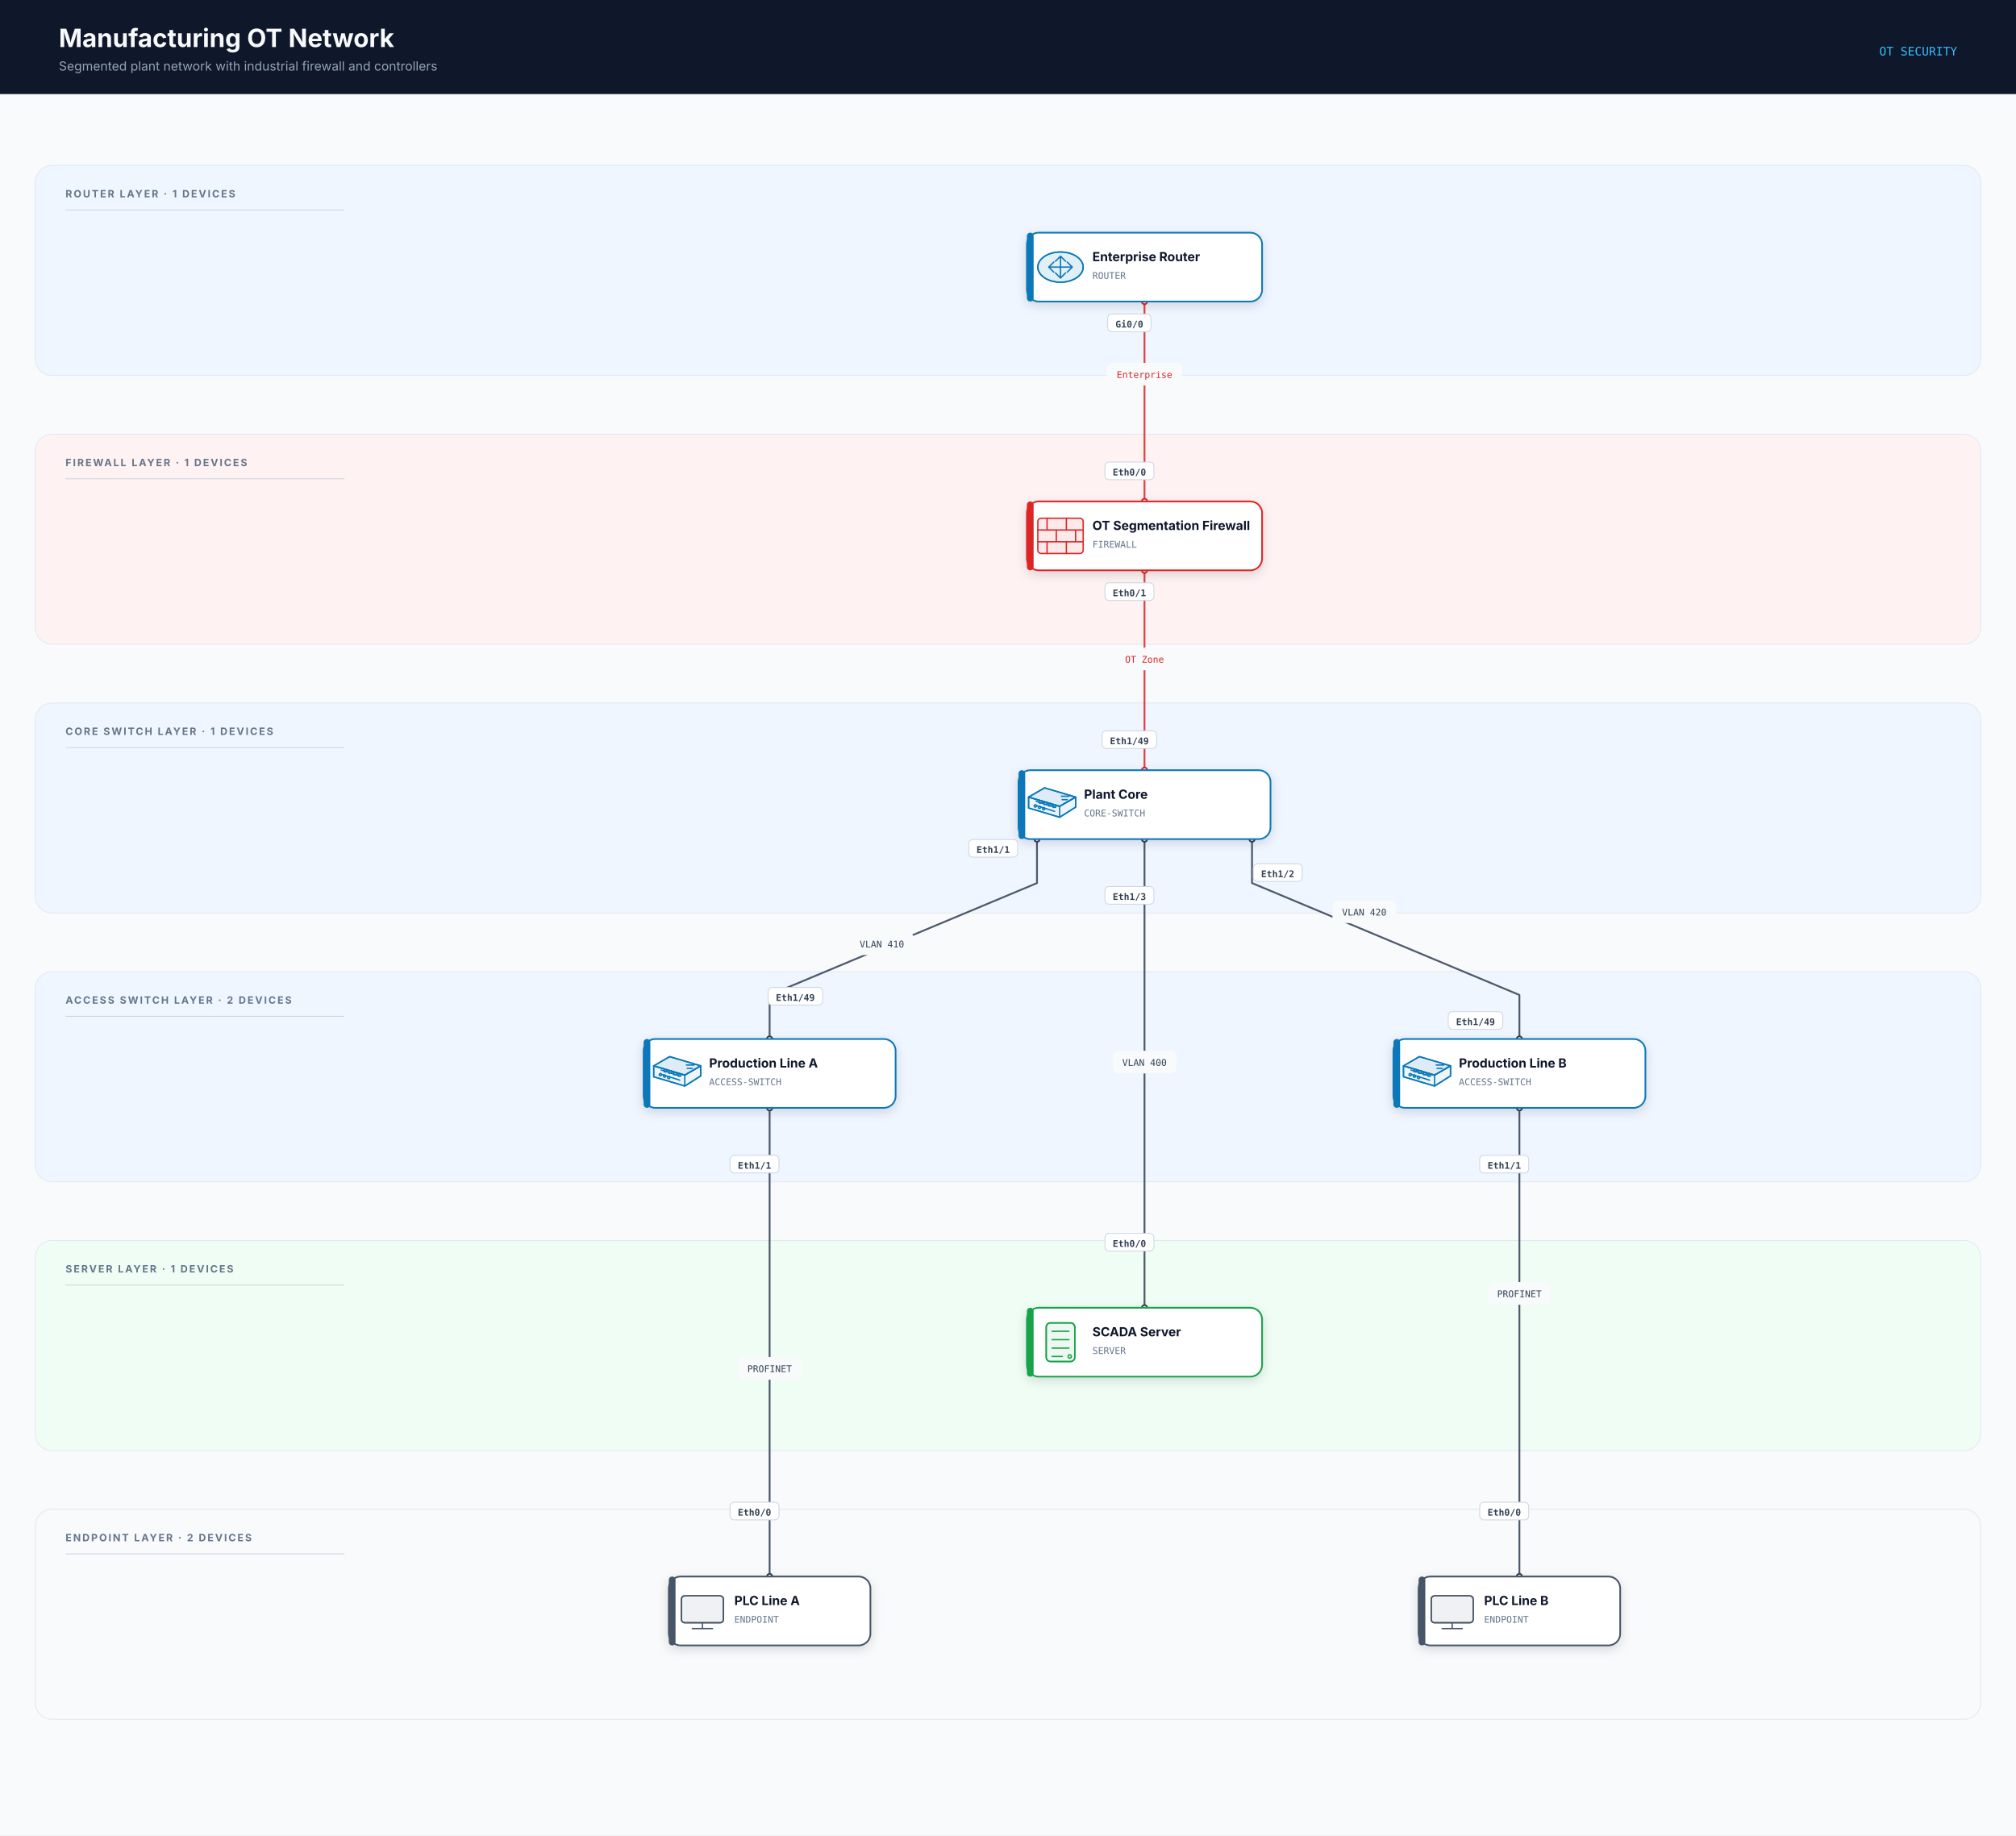
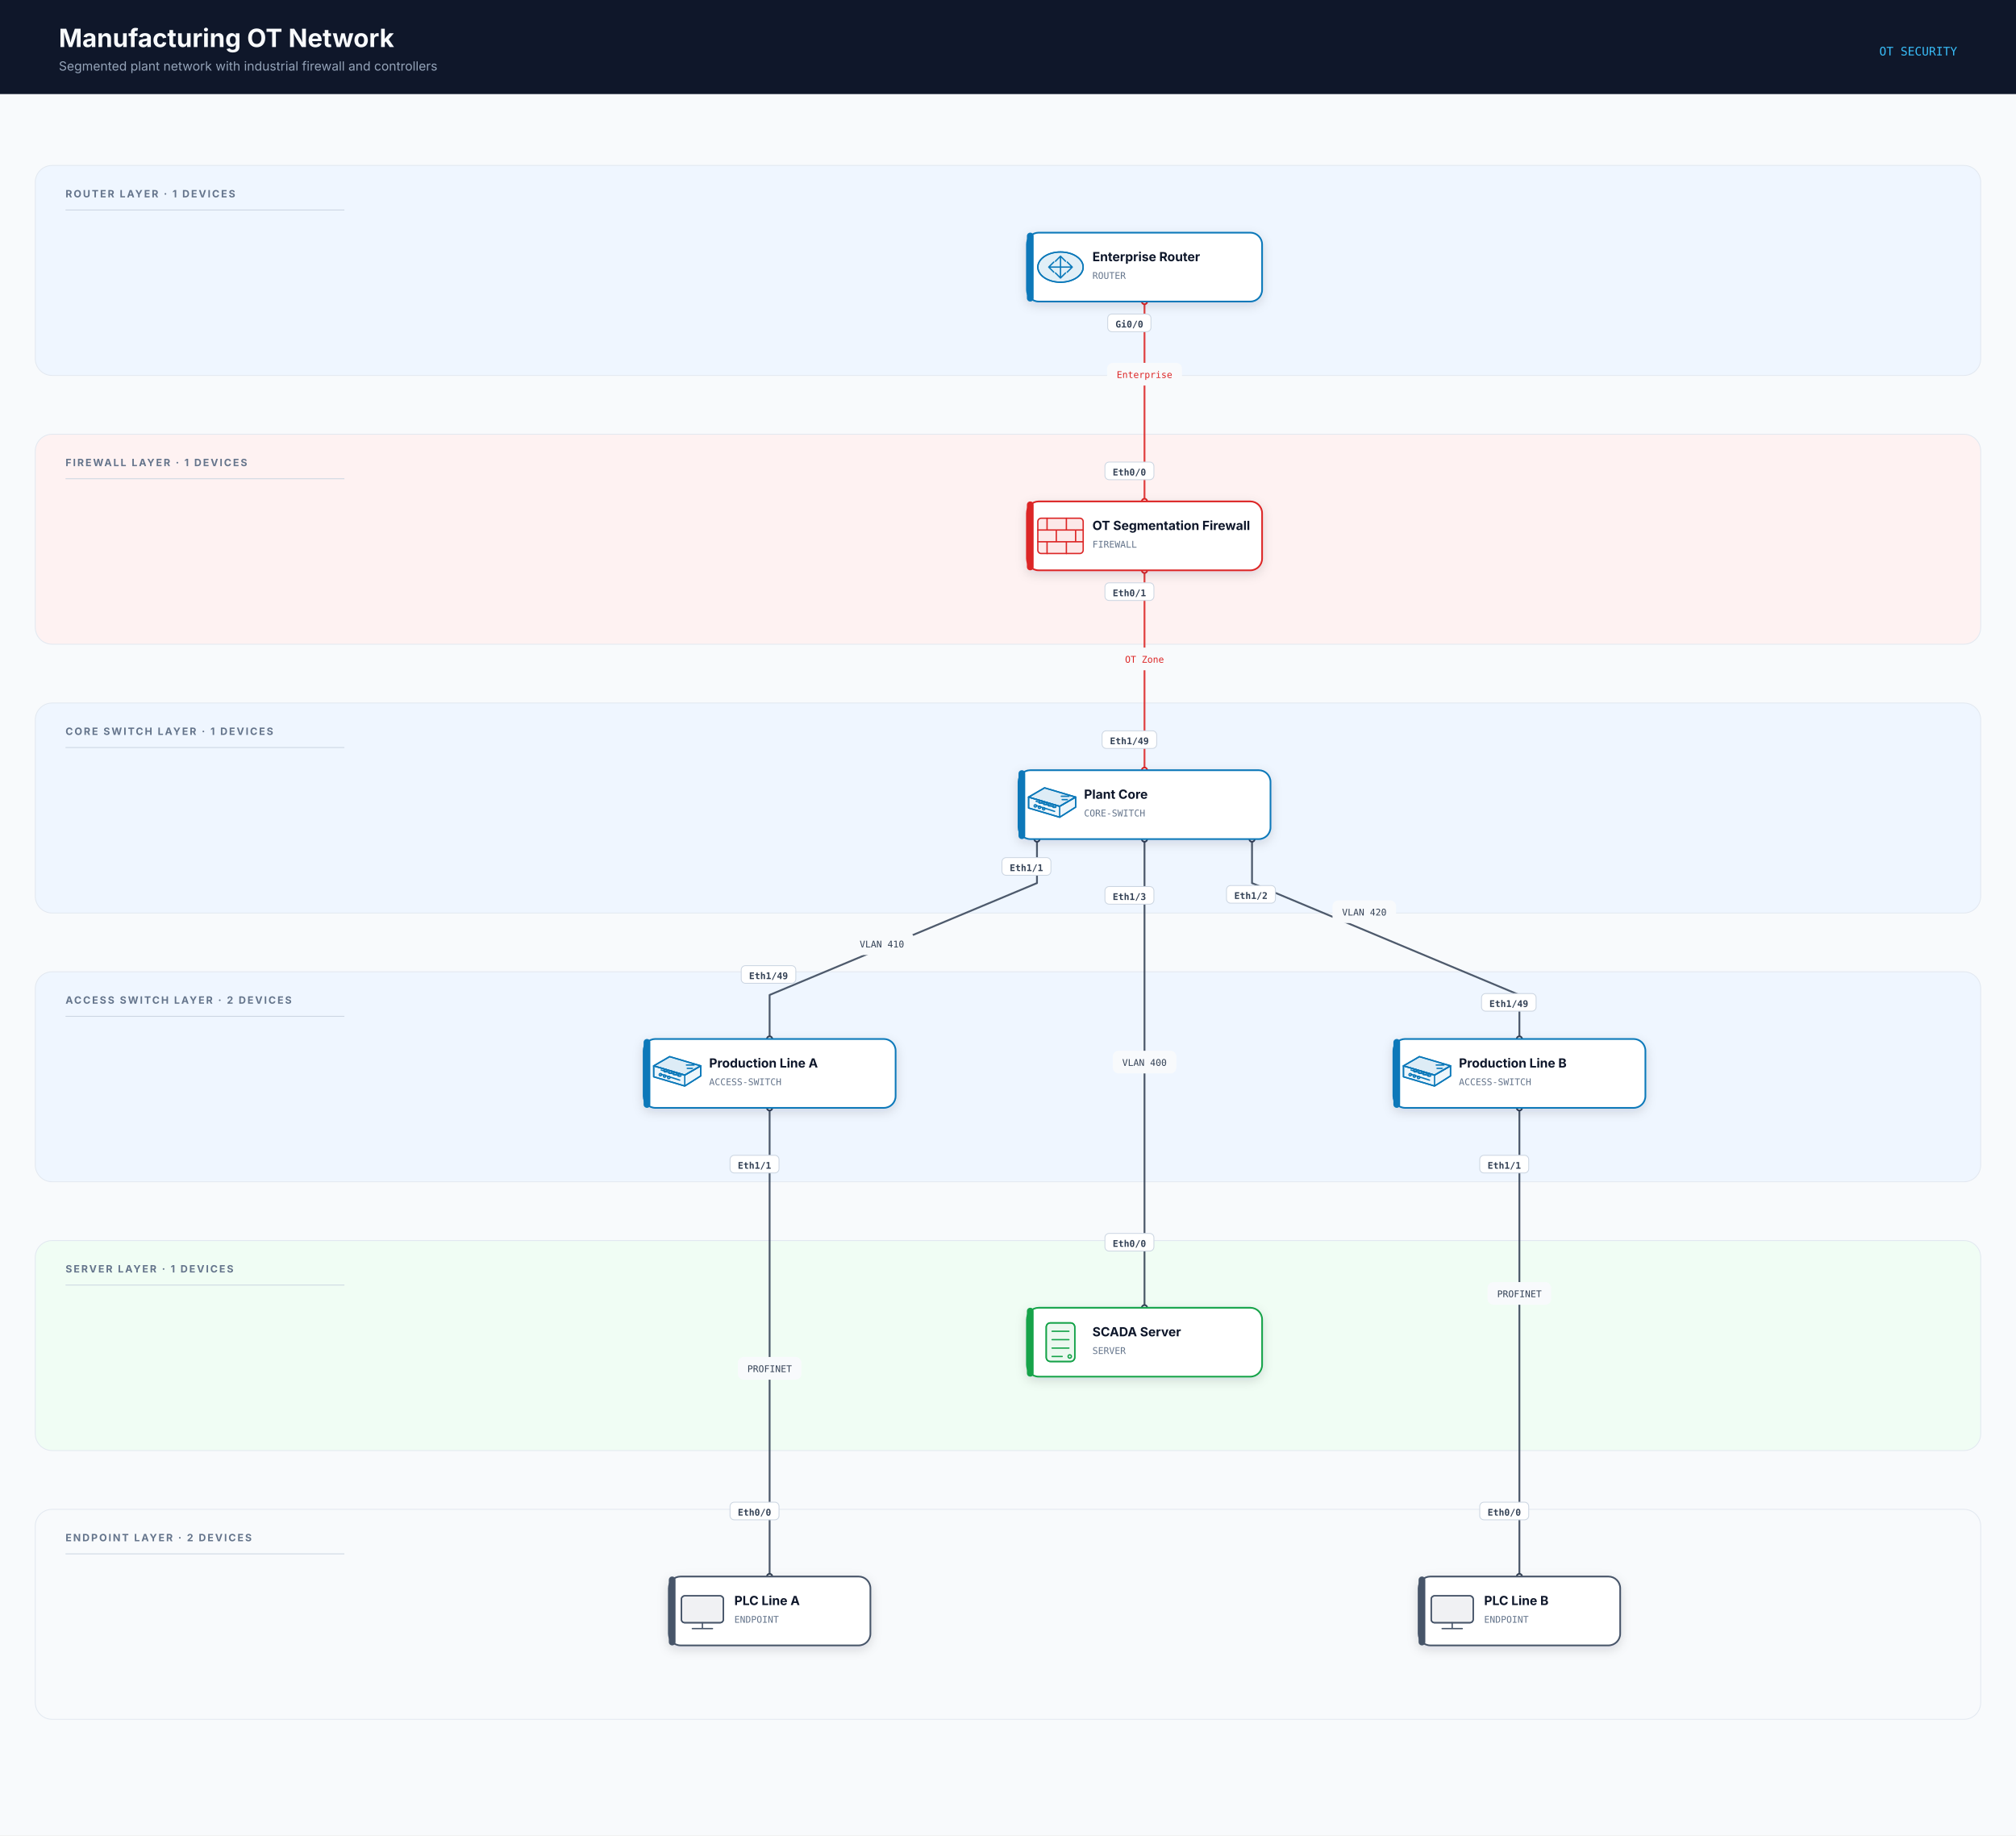
<svg xmlns="http://www.w3.org/2000/svg" class="theme-light" width="2400" height="2185" viewBox="0 0 2400 2185" role="img" shape-rendering="geometricPrecision">
  <defs>
    <filter id="shadow" x="-20%" y="-20%" width="140%" height="150%">
      <feDropShadow dx="0" dy="4" stdDeviation="6" flood-color="#0f172a" flood-opacity=".14" />
    </filter>
  </defs>
  <rect width="100%" height="100%" fill="#f8fafc" />
  <rect x="0" y="0" width="2400" height="112" fill="#0f172a" />
  <text x="70" y="56" fill="#f8fafc" font-family="Inter,Segoe UI,sans-serif" font-size="30" font-weight="700">Manufacturing OT Network</text>
  <text x="70" y="84" fill="#94a3b8" font-family="Inter,Segoe UI,sans-serif" font-size="15">Segmented plant network with industrial firewall and controllers</text>
  <text x="2330" y="66" text-anchor="end" fill="#38bdf8" font-family="ui-monospace,SFMono-Regular,monospace" font-size="14">OT SECURITY</text>
  <rect x="42" y="197.0" width="2316.0" height="250.0" rx="20" fill="#eff6ff" stroke="#e2e8f0" />
  <rect x="42" y="517.0" width="2316.0" height="250.0" rx="20" fill="#fef2f2" stroke="#e2e8f0" />
  <rect x="42" y="837.0" width="2316.0" height="250.0" rx="20" fill="#eff6ff" stroke="#e2e8f0" />
  <rect x="42" y="1157.0" width="2316.0" height="250.0" rx="20" fill="#eff6ff" stroke="#e2e8f0" />
  <rect x="42" y="1477.0" width="2316.0" height="250.0" rx="20" fill="#f0fdf4" stroke="#e2e8f0" />
  <rect x="42" y="1797.0" width="2316.0" height="250.0" rx="20" fill="#f8fafc" stroke="#e2e8f0" />
  <g id="row-headings">
    <g class="row-heading row-heading-router">
      <path d="M78 250.0 H410" stroke="#cbd5e1" stroke-width="1" />
      <text x="78" y="235.0" fill="#64748b" font-family="Inter,Segoe UI,sans-serif" font-size="12" font-weight="700" letter-spacing="1.8">ROUTER LAYER · 1 DEVICES</text>
    </g>
    <g class="row-heading row-heading-firewall">
      <path d="M78 570.0 H410" stroke="#cbd5e1" stroke-width="1" />
      <text x="78" y="555.0" fill="#64748b" font-family="Inter,Segoe UI,sans-serif" font-size="12" font-weight="700" letter-spacing="1.8">FIREWALL LAYER · 1 DEVICES</text>
    </g>
    <g class="row-heading row-heading-core-switch">
      <path d="M78 890.0 H410" stroke="#cbd5e1" stroke-width="1" />
      <text x="78" y="875.0" fill="#64748b" font-family="Inter,Segoe UI,sans-serif" font-size="12" font-weight="700" letter-spacing="1.8">CORE SWITCH LAYER · 1 DEVICES</text>
    </g>
    <g class="row-heading row-heading-access-switch">
      <path d="M78 1210.0 H410" stroke="#cbd5e1" stroke-width="1" />
      <text x="78" y="1195.0" fill="#64748b" font-family="Inter,Segoe UI,sans-serif" font-size="12" font-weight="700" letter-spacing="1.8">ACCESS SWITCH LAYER · 2 DEVICES</text>
    </g>
    <g class="row-heading row-heading-server">
      <path d="M78 1530.0 H410" stroke="#cbd5e1" stroke-width="1" />
      <text x="78" y="1515.0" fill="#64748b" font-family="Inter,Segoe UI,sans-serif" font-size="12" font-weight="700" letter-spacing="1.8">SERVER LAYER · 1 DEVICES</text>
    </g>
    <g class="row-heading row-heading-endpoint">
      <path d="M78 1850.0 H410" stroke="#cbd5e1" stroke-width="1" />
      <text x="78" y="1835.0" fill="#64748b" font-family="Inter,Segoe UI,sans-serif" font-size="12" font-weight="700" letter-spacing="1.8">ENDPOINT LAYER · 2 DEVICES</text>
    </g>
  </g>
  <g id="links">
    <g id="link-1" data-netdiag-kind="link">
      <path d="M 1362.5 359.0 V 411.4 L 1362.5 544.6 V 597.0" fill="none" stroke="#dc2626" stroke-width="2.2" stroke-linecap="round" stroke-linejoin="round" opacity=".86" />
      <circle cx="1362.5" cy="359.0" r="3.2" fill="#ffffff" stroke="#dc2626" stroke-width="2" />
      <circle cx="1362.5" cy="597.0" r="3.2" fill="#ffffff" stroke="#dc2626" stroke-width="2" />
    </g>
    <g id="link-2" data-netdiag-kind="link">
      <path d="M 1362.5 679.0 V 731.4 L 1362.5 864.6 V 917.0" fill="none" stroke="#dc2626" stroke-width="2.2" stroke-linecap="round" stroke-linejoin="round" opacity=".86" />
      <circle cx="1362.5" cy="679.0" r="3.2" fill="#ffffff" stroke="#dc2626" stroke-width="2" />
      <circle cx="1362.5" cy="917.0" r="3.2" fill="#ffffff" stroke="#dc2626" stroke-width="2" />
    </g>
    <g id="link-3" data-netdiag-kind="link">
      <path d="M 1234.5 999.0 V 1051.4 L 916.2 1184.6 V 1237.0" fill="none" stroke="#334155" stroke-width="2.2" stroke-linecap="round" stroke-linejoin="round" opacity=".86" />
      <circle cx="1234.5" cy="999.0" r="3.2" fill="#ffffff" stroke="#334155" stroke-width="2" />
      <circle cx="916.2" cy="1237.0" r="3.2" fill="#ffffff" stroke="#334155" stroke-width="2" />
    </g>
    <g id="link-4" data-netdiag-kind="link">
      <path d="M 1490.5 999.0 V 1051.4 L 1808.8 1184.6 V 1237.0" fill="none" stroke="#334155" stroke-width="2.2" stroke-linecap="round" stroke-linejoin="round" opacity=".86" />
      <circle cx="1490.5" cy="999.0" r="3.2" fill="#ffffff" stroke="#334155" stroke-width="2" />
      <circle cx="1808.8" cy="1237.0" r="3.2" fill="#ffffff" stroke="#334155" stroke-width="2" />
    </g>
    <g id="link-5" data-netdiag-kind="link">
      <path d="M 1362.5 999.0 V 1053.0 L 1362.5 1503.0 V 1557.0" fill="none" stroke="#334155" stroke-width="2.2" stroke-linecap="round" stroke-linejoin="round" opacity=".86" />
      <circle cx="1362.5" cy="999.0" r="3.2" fill="#ffffff" stroke="#334155" stroke-width="2" />
      <circle cx="1362.5" cy="1557.0" r="3.2" fill="#ffffff" stroke="#334155" stroke-width="2" />
    </g>
    <g id="link-6" data-netdiag-kind="link">
      <path d="M 916.2 1319.0 V 1373.0 L 916.2 1823.0 V 1877.0" fill="none" stroke="#334155" stroke-width="2.2" stroke-linecap="round" stroke-linejoin="round" opacity=".86" />
      <circle cx="916.2" cy="1319.0" r="3.2" fill="#ffffff" stroke="#334155" stroke-width="2" />
      <circle cx="916.2" cy="1877.0" r="3.2" fill="#ffffff" stroke="#334155" stroke-width="2" />
    </g>
    <g id="link-7" data-netdiag-kind="link">
      <path d="M 1808.8 1319.0 V 1373.0 L 1808.8 1823.0 V 1877.0" fill="none" stroke="#334155" stroke-width="2.2" stroke-linecap="round" stroke-linejoin="round" opacity=".86" />
      <circle cx="1808.8" cy="1319.0" r="3.2" fill="#ffffff" stroke="#334155" stroke-width="2" />
      <circle cx="1808.8" cy="1877.0" r="3.2" fill="#ffffff" stroke="#334155" stroke-width="2" />
    </g>
  </g>
  <g id="nodes">
    <g id="enterprise-router" data-netdiag-kind="node" filter="url(#shadow)">
      <rect x="1222.5" y="277.0" width="280.0" height="82.0" rx="14" fill="#ffffff" stroke="#0878b9" stroke-width="2" />
      <rect x="1222.5" y="277.0" width="8" height="82.0" rx="4" fill="#0878b9" />
      <g class="device-icon device-icon-router" transform="translate(1262.5 318.0)" stroke="#0878b9" fill="none" stroke-width="1.6" stroke-linecap="round" stroke-linejoin="round">
        <ellipse cx="0" cy="0" rx="27" ry="18" fill="#0878b9" fill-opacity=".12" />
        <ellipse cx="0" cy="0" rx="27" ry="18" />
        <path d="M-14 0h28M8-6l6 6-6 6M14 0H-14M-8-6l-6 6 6 6" />
        <path d="M0-13v26M-6-7l6-6 6 6M-6 7l6 6 6-6" />
      </g>
      <text class="node-title" x="1300.5" y="311.0" fill="#0f172a" font-family="Inter,Segoe UI,Arial,sans-serif" font-size="15" font-weight="700">Enterprise Router</text>
      <text x="1300.5" y="332.0" fill="#64748b" font-family="ui-monospace,SFMono-Regular,monospace" font-size="11">ROUTER</text>
    </g>
    <g id="line-a-switch" data-netdiag-kind="node" filter="url(#shadow)">
      <rect x="766.2" y="1237.0" width="300.0" height="82.0" rx="14" fill="#ffffff" stroke="#0878b9" stroke-width="2" />
      <rect x="766.2" y="1237.0" width="8" height="82.0" rx="4" fill="#0878b9" />
      <g class="device-icon device-icon-access-switch" transform="translate(806.2 1278.0)" stroke="#0878b9" fill="none" stroke-width="1.6" stroke-linecap="round" stroke-linejoin="round">
        <path d="M-28 -9 -9 -20 28 -9 9 2Z" fill="#0878b9" fill-opacity=".14" />
        <path d="M-28 -9 9 2 28 -9v12L9 15-28 4Z" fill="#0878b9" fill-opacity=".07" />
        <path d="M-28 -9 -9 -20 28 -9 9 2Z" />
        <path d="M-28 -9v13L9 15 28 3v-12M9 2v13" />
        <path d="M-19 -4 3 3M-19 1 3 8" />
        <rect x="-15.5" y="-4.5" width="3.5" height="2.7" rx=".5" />
        <rect x="-10" y="-2.8" width="3.5" height="2.7" rx=".5" />
        <rect x="-4.5" y="-1.1" width="3.5" height="2.7" rx=".5" />
        <rect x="1" y=".6" width="3.5" height="2.7" rx=".5" />
        <circle cx="-20" cy="1.5" r="1.4" />
        <circle cx="-15" cy="3.2" r="1.4" />
        <circle cx="-10" cy="4.9" r="1.4" />
        <path d="M11 -10h9M12 -6h6" />
      </g>
      <text class="node-title" x="844.2" y="1271.0" fill="#0f172a" font-family="Inter,Segoe UI,Arial,sans-serif" font-size="15" font-weight="700">Production Line A</text>
      <text x="844.2" y="1292.0" fill="#64748b" font-family="ui-monospace,SFMono-Regular,monospace" font-size="11">ACCESS-SWITCH</text>
    </g>
    <g id="line-b-switch" data-netdiag-kind="node" filter="url(#shadow)">
      <rect x="1658.8" y="1237.0" width="300.0" height="82.0" rx="14" fill="#ffffff" stroke="#0878b9" stroke-width="2" />
      <rect x="1658.8" y="1237.0" width="8" height="82.0" rx="4" fill="#0878b9" />
      <g class="device-icon device-icon-access-switch" transform="translate(1698.8 1278.0)" stroke="#0878b9" fill="none" stroke-width="1.6" stroke-linecap="round" stroke-linejoin="round">
        <path d="M-28 -9 -9 -20 28 -9 9 2Z" fill="#0878b9" fill-opacity=".14" />
        <path d="M-28 -9 9 2 28 -9v12L9 15-28 4Z" fill="#0878b9" fill-opacity=".07" />
        <path d="M-28 -9 -9 -20 28 -9 9 2Z" />
        <path d="M-28 -9v13L9 15 28 3v-12M9 2v13" />
        <path d="M-19 -4 3 3M-19 1 3 8" />
        <rect x="-15.5" y="-4.5" width="3.5" height="2.7" rx=".5" />
        <rect x="-10" y="-2.8" width="3.5" height="2.7" rx=".5" />
        <rect x="-4.5" y="-1.1" width="3.5" height="2.7" rx=".5" />
        <rect x="1" y=".6" width="3.5" height="2.7" rx=".5" />
        <circle cx="-20" cy="1.5" r="1.4" />
        <circle cx="-15" cy="3.2" r="1.4" />
        <circle cx="-10" cy="4.9" r="1.4" />
        <path d="M11 -10h9M12 -6h6" />
      </g>
      <text class="node-title" x="1736.8" y="1271.0" fill="#0f172a" font-family="Inter,Segoe UI,Arial,sans-serif" font-size="15" font-weight="700">Production Line B</text>
      <text x="1736.8" y="1292.0" fill="#64748b" font-family="ui-monospace,SFMono-Regular,monospace" font-size="11">ACCESS-SWITCH</text>
    </g>
    <g id="ot-firewall" data-netdiag-kind="node" filter="url(#shadow)">
      <rect x="1222.5" y="597.0" width="280.0" height="82.0" rx="14" fill="#ffffff" stroke="#dc2626" stroke-width="2" />
      <rect x="1222.5" y="597.0" width="8" height="82.0" rx="4" fill="#dc2626" />
      <g class="device-icon device-icon-firewall" transform="translate(1262.5 638.0)" stroke="#dc2626" fill="none" stroke-width="1.6" stroke-linecap="round" stroke-linejoin="round">
        <g stroke="#dc2626">
          <rect x="-27" y="-21" width="54" height="42" rx="4" fill="#dc2626" fill-opacity=".10" />
          <path d="M-27-7h54M-27 7h54M-16-21v14M7-21v14M-5-7V7M18-7V7M-16 7v14M7 7v14" />
        </g>
      </g>
      <text class="node-title" x="1300.5" y="631.0" fill="#0f172a" font-family="Inter,Segoe UI,Arial,sans-serif" font-size="15" font-weight="700">OT Segmentation Firewall</text>
      <text x="1300.5" y="652.0" fill="#64748b" font-family="ui-monospace,SFMono-Regular,monospace" font-size="11">FIREWALL</text>
    </g>
    <g id="plant-core" data-netdiag-kind="node" filter="url(#shadow)">
      <rect x="1212.5" y="917.0" width="300.0" height="82.0" rx="14" fill="#ffffff" stroke="#0878b9" stroke-width="2" />
      <rect x="1212.5" y="917.0" width="8" height="82.0" rx="4" fill="#0878b9" />
      <g class="device-icon device-icon-core-switch" transform="translate(1252.5 958.0)" stroke="#0878b9" fill="none" stroke-width="1.6" stroke-linecap="round" stroke-linejoin="round">
        <path d="M-28 -9 -9 -20 28 -9 9 2Z" fill="#0878b9" fill-opacity=".14" />
        <path d="M-28 -9 9 2 28 -9v12L9 15-28 4Z" fill="#0878b9" fill-opacity=".07" />
        <path d="M-28 -9 -9 -20 28 -9 9 2Z" />
        <path d="M-28 -9v13L9 15 28 3v-12M9 2v13" />
        <path d="M-19 -4 3 3M-19 1 3 8" />
        <rect x="-15.5" y="-4.5" width="3.5" height="2.7" rx=".5" />
        <rect x="-10" y="-2.8" width="3.5" height="2.7" rx=".5" />
        <rect x="-4.5" y="-1.1" width="3.5" height="2.7" rx=".5" />
        <rect x="1" y=".6" width="3.5" height="2.7" rx=".5" />
        <circle cx="-20" cy="1.5" r="1.4" />
        <circle cx="-15" cy="3.2" r="1.4" />
        <circle cx="-10" cy="4.9" r="1.4" />
        <path d="M11 -10h9M12 -6h6" />
      </g>
      <text class="node-title" x="1290.5" y="951.0" fill="#0f172a" font-family="Inter,Segoe UI,Arial,sans-serif" font-size="15" font-weight="700">Plant Core</text>
      <text x="1290.5" y="972.0" fill="#64748b" font-family="ui-monospace,SFMono-Regular,monospace" font-size="11">CORE-SWITCH</text>
    </g>
    <g id="plc-a" data-netdiag-kind="node" filter="url(#shadow)">
      <rect x="796.2" y="1877.0" width="240.0" height="82.0" rx="14" fill="#ffffff" stroke="#475569" stroke-width="2" />
      <rect x="796.2" y="1877.0" width="8" height="82.0" rx="4" fill="#475569" />
      <g class="device-icon device-icon-endpoint" transform="translate(836.2 1918.0)" stroke="#475569" fill="none" stroke-width="1.6" stroke-linecap="round" stroke-linejoin="round">
        <rect x="-25" y="-18" width="50" height="32" rx="4" fill="#475569" fill-opacity=".08" />
        <rect x="-25" y="-18" width="50" height="32" rx="4" />
        <path d="M-12 21h24M0 14v7" />
      </g>
      <text class="node-title" x="874.2" y="1911.0" fill="#0f172a" font-family="Inter,Segoe UI,Arial,sans-serif" font-size="15" font-weight="700">PLC Line A</text>
      <text x="874.2" y="1932.0" fill="#64748b" font-family="ui-monospace,SFMono-Regular,monospace" font-size="11">ENDPOINT</text>
    </g>
    <g id="plc-b" data-netdiag-kind="node" filter="url(#shadow)">
      <rect x="1688.8" y="1877.0" width="240.0" height="82.0" rx="14" fill="#ffffff" stroke="#475569" stroke-width="2" />
      <rect x="1688.8" y="1877.0" width="8" height="82.0" rx="4" fill="#475569" />
      <g class="device-icon device-icon-endpoint" transform="translate(1728.8 1918.0)" stroke="#475569" fill="none" stroke-width="1.6" stroke-linecap="round" stroke-linejoin="round">
        <rect x="-25" y="-18" width="50" height="32" rx="4" fill="#475569" fill-opacity=".08" />
        <rect x="-25" y="-18" width="50" height="32" rx="4" />
        <path d="M-12 21h24M0 14v7" />
      </g>
      <text class="node-title" x="1766.8" y="1911.0" fill="#0f172a" font-family="Inter,Segoe UI,Arial,sans-serif" font-size="15" font-weight="700">PLC Line B</text>
      <text x="1766.8" y="1932.0" fill="#64748b" font-family="ui-monospace,SFMono-Regular,monospace" font-size="11">ENDPOINT</text>
    </g>
    <g id="scada-server" data-netdiag-kind="node" filter="url(#shadow)">
      <rect x="1222.5" y="1557.0" width="280.0" height="82.0" rx="14" fill="#ffffff" stroke="#16a34a" stroke-width="2" />
      <rect x="1222.5" y="1557.0" width="8" height="82.0" rx="4" fill="#16a34a" />
      <g class="device-icon device-icon-server" transform="translate(1262.5 1598.0)" stroke="#16a34a" fill="none" stroke-width="1.6" stroke-linecap="round" stroke-linejoin="round">
        <rect x="-17" y="-23" width="34" height="46" rx="5" fill="#16a34a" fill-opacity=".08" />
        <rect x="-17" y="-23" width="34" height="46" rx="5" />
        <path d="M-10 -13h20M-10 -3h20M-10 7h20M-10 17h12" />
        <circle cx="11" cy="17" r="2" />
      </g>
      <text class="node-title" x="1300.5" y="1591.0" fill="#0f172a" font-family="Inter,Segoe UI,Arial,sans-serif" font-size="15" font-weight="700">SCADA Server</text>
      <text x="1300.5" y="1612.0" fill="#64748b" font-family="ui-monospace,SFMono-Regular,monospace" font-size="11">SERVER</text>
    </g>
  </g>
  <g id="link-annotations" pointer-events="none">
    <g id="link-annotation-1" class="link-annotation">
      <rect class="interface-label-badge" x="1318.7" y="373.9" width="51.5" height="21.0" rx="5.0" fill="#ffffff" stroke="#cbd5e1" stroke-width="1" />
      <text class="interface-label-text" x="1344.5" y="389.9" text-anchor="middle" fill="#334155" font-family="ui-monospace,SFMono-Regular,monospace" font-size="11" font-weight="650">Gi0/0</text>
      <rect class="interface-label-badge" x="1315.4" y="550.1" width="58.3" height="21.0" rx="5.0" fill="#ffffff" stroke="#cbd5e1" stroke-width="1" />
      <text class="interface-label-text" x="1344.5" y="566.1" text-anchor="middle" fill="#334155" font-family="ui-monospace,SFMono-Regular,monospace" font-size="11" font-weight="650">Eth0/0</text>
      <rect class="label-mask" x="1320.0" y="434.0" width="85.1" height="23" rx="5" fill="#f8fafc" stroke="#f8fafc" stroke-width="4" />
      <text x="1362.5" y="450.0" text-anchor="middle" fill="#dc2626" font-family="ui-monospace,SFMono-Regular,monospace" font-size="11" font-weight="500">Enterprise</text>
    </g>
    <g id="link-annotation-2" class="link-annotation">
      <rect class="interface-label-badge" x="1315.4" y="693.9" width="58.3" height="21.0" rx="5.0" fill="#ffffff" stroke="#cbd5e1" stroke-width="1" />
      <text class="interface-label-text" x="1344.5" y="709.9" text-anchor="middle" fill="#334155" font-family="ui-monospace,SFMono-Regular,monospace" font-size="11" font-weight="650">Eth0/1</text>
      <rect class="interface-label-badge" x="1312.0" y="870.1" width="65.0" height="21.0" rx="5.0" fill="#ffffff" stroke="#cbd5e1" stroke-width="1" />
      <text class="interface-label-text" x="1344.5" y="886.1" text-anchor="middle" fill="#334155" font-family="ui-monospace,SFMono-Regular,monospace" font-size="11" font-weight="650">Eth1/49</text>
      <rect class="label-mask" x="1330.0" y="773.0" width="65.0" height="23" rx="5" fill="#f8fafc" stroke="#f8fafc" stroke-width="4" />
      <text x="1362.5" y="789.0" text-anchor="middle" fill="#dc2626" font-family="ui-monospace,SFMono-Regular,monospace" font-size="11" font-weight="500">OT Zone</text>
    </g>
    <g id="link-annotation-3" class="link-annotation">
-       <rect class="interface-label-badge" x="1153.2" y="999.5" width="58.3" height="21.0" rx="5.0" fill="#ffffff" stroke="#cbd5e1" stroke-width="1" />
-       <text class="interface-label-text" x="1182.3" y="1015.5" text-anchor="middle" fill="#334155" font-family="ui-monospace,SFMono-Regular,monospace" font-size="11" font-weight="650">Eth1/1</text>
-       <rect class="interface-label-badge" x="914.4" y="1175.6" width="65.0" height="21.0" rx="5.0" fill="#ffffff" stroke="#cbd5e1" stroke-width="1" />
-       <text class="interface-label-text" x="946.8" y="1191.6" text-anchor="middle" fill="#334155" font-family="ui-monospace,SFMono-Regular,monospace" font-size="11" font-weight="650">Eth1/49</text>
+       <rect class="interface-label-badge" x="1192.8" y="1021.1" width="58.3" height="21.0" rx="5.0" fill="#ffffff" stroke="#cbd5e1" stroke-width="1" />
+       <text class="interface-label-text" x="1221.9" y="1037.1" text-anchor="middle" fill="#334155" font-family="ui-monospace,SFMono-Regular,monospace" font-size="11" font-weight="650">Eth1/1</text>
+       <rect class="interface-label-badge" x="882.4" y="1149.7" width="65.0" height="21.0" rx="5.0" fill="#ffffff" stroke="#cbd5e1" stroke-width="1" />
+       <text class="interface-label-text" x="914.9" y="1165.7" text-anchor="middle" fill="#334155" font-family="ui-monospace,SFMono-Regular,monospace" font-size="11" font-weight="650">Eth1/49</text>
      <rect class="label-mask" x="1014.1" y="1112.0" width="71.7" height="23" rx="5" fill="#f8fafc" stroke="#f8fafc" stroke-width="4" />
      <text x="1049.9" y="1128.0" text-anchor="middle" fill="#334155" font-family="ui-monospace,SFMono-Regular,monospace" font-size="11" font-weight="500">VLAN 410</text>
    </g>
    <g id="link-annotation-4" class="link-annotation">
-       <rect class="interface-label-badge" x="1492.0" y="1028.4" width="58.3" height="21.0" rx="5.0" fill="#ffffff" stroke="#cbd5e1" stroke-width="1" />
-       <text class="interface-label-text" x="1521.1" y="1044.4" text-anchor="middle" fill="#334155" font-family="ui-monospace,SFMono-Regular,monospace" font-size="11" font-weight="650">Eth1/2</text>
-       <rect class="interface-label-badge" x="1724.1" y="1204.5" width="65.0" height="21.0" rx="5.0" fill="#ffffff" stroke="#cbd5e1" stroke-width="1" />
-       <text class="interface-label-text" x="1756.6" y="1220.5" text-anchor="middle" fill="#334155" font-family="ui-monospace,SFMono-Regular,monospace" font-size="11" font-weight="650">Eth1/49</text>
+       <rect class="interface-label-badge" x="1460.1" y="1054.3" width="58.3" height="21.0" rx="5.0" fill="#ffffff" stroke="#cbd5e1" stroke-width="1" />
+       <text class="interface-label-text" x="1489.2" y="1070.3" text-anchor="middle" fill="#334155" font-family="ui-monospace,SFMono-Regular,monospace" font-size="11" font-weight="650">Eth1/2</text>
+       <rect class="interface-label-badge" x="1763.7" y="1182.9" width="65.0" height="21.0" rx="5.0" fill="#ffffff" stroke="#cbd5e1" stroke-width="1" />
+       <text class="interface-label-text" x="1796.2" y="1198.9" text-anchor="middle" fill="#334155" font-family="ui-monospace,SFMono-Regular,monospace" font-size="11" font-weight="650">Eth1/49</text>
      <rect class="label-mask" x="1588.3" y="1074.0" width="71.7" height="23" rx="5" fill="#f8fafc" stroke="#f8fafc" stroke-width="4" />
      <text x="1624.2" y="1090.0" text-anchor="middle" fill="#334155" font-family="ui-monospace,SFMono-Regular,monospace" font-size="11" font-weight="500">VLAN 420</text>
    </g>
    <g id="link-annotation-5" class="link-annotation">
      <rect class="interface-label-badge" x="1315.4" y="1055.5" width="58.3" height="21.0" rx="5.0" fill="#ffffff" stroke="#cbd5e1" stroke-width="1" />
      <text class="interface-label-text" x="1344.5" y="1071.5" text-anchor="middle" fill="#334155" font-family="ui-monospace,SFMono-Regular,monospace" font-size="11" font-weight="650">Eth1/3</text>
      <rect class="interface-label-badge" x="1315.4" y="1468.5" width="58.3" height="21.0" rx="5.0" fill="#ffffff" stroke="#cbd5e1" stroke-width="1" />
      <text class="interface-label-text" x="1344.5" y="1484.5" text-anchor="middle" fill="#334155" font-family="ui-monospace,SFMono-Regular,monospace" font-size="11" font-weight="650">Eth0/0</text>
      <rect class="label-mask" x="1326.7" y="1253.0" width="71.7" height="23" rx="5" fill="#f8fafc" stroke="#f8fafc" stroke-width="4" />
      <text x="1362.5" y="1269.0" text-anchor="middle" fill="#334155" font-family="ui-monospace,SFMono-Regular,monospace" font-size="11" font-weight="500">VLAN 400</text>
    </g>
    <g id="link-annotation-6" class="link-annotation">
      <rect class="interface-label-badge" x="869.1" y="1375.5" width="58.3" height="21.0" rx="5.0" fill="#ffffff" stroke="#cbd5e1" stroke-width="1" />
      <text class="interface-label-text" x="898.2" y="1391.5" text-anchor="middle" fill="#334155" font-family="ui-monospace,SFMono-Regular,monospace" font-size="11" font-weight="650">Eth1/1</text>
      <rect class="interface-label-badge" x="869.1" y="1788.5" width="58.3" height="21.0" rx="5.0" fill="#ffffff" stroke="#cbd5e1" stroke-width="1" />
      <text class="interface-label-text" x="898.2" y="1804.5" text-anchor="middle" fill="#334155" font-family="ui-monospace,SFMono-Regular,monospace" font-size="11" font-weight="650">Eth0/0</text>
      <rect class="label-mask" x="880.4" y="1617.6" width="71.7" height="23" rx="5" fill="#f8fafc" stroke="#f8fafc" stroke-width="4" />
      <text x="916.2" y="1633.6" text-anchor="middle" fill="#334155" font-family="ui-monospace,SFMono-Regular,monospace" font-size="11" font-weight="500">PROFINET</text>
    </g>
    <g id="link-annotation-7" class="link-annotation">
      <rect class="interface-label-badge" x="1761.6" y="1375.5" width="58.3" height="21.0" rx="5.0" fill="#ffffff" stroke="#cbd5e1" stroke-width="1" />
      <text class="interface-label-text" x="1790.8" y="1391.5" text-anchor="middle" fill="#334155" font-family="ui-monospace,SFMono-Regular,monospace" font-size="11" font-weight="650">Eth1/1</text>
      <rect class="interface-label-badge" x="1761.6" y="1788.5" width="58.3" height="21.0" rx="5.0" fill="#ffffff" stroke="#cbd5e1" stroke-width="1" />
      <text class="interface-label-text" x="1790.8" y="1804.5" text-anchor="middle" fill="#334155" font-family="ui-monospace,SFMono-Regular,monospace" font-size="11" font-weight="650">Eth0/0</text>
      <rect class="label-mask" x="1772.9" y="1528.4" width="71.7" height="23" rx="5" fill="#f8fafc" stroke="#f8fafc" stroke-width="4" />
      <text x="1808.8" y="1544.4" text-anchor="middle" fill="#334155" font-family="ui-monospace,SFMono-Regular,monospace" font-size="11" font-weight="500">PROFINET</text>
    </g>
  </g>
</svg>
